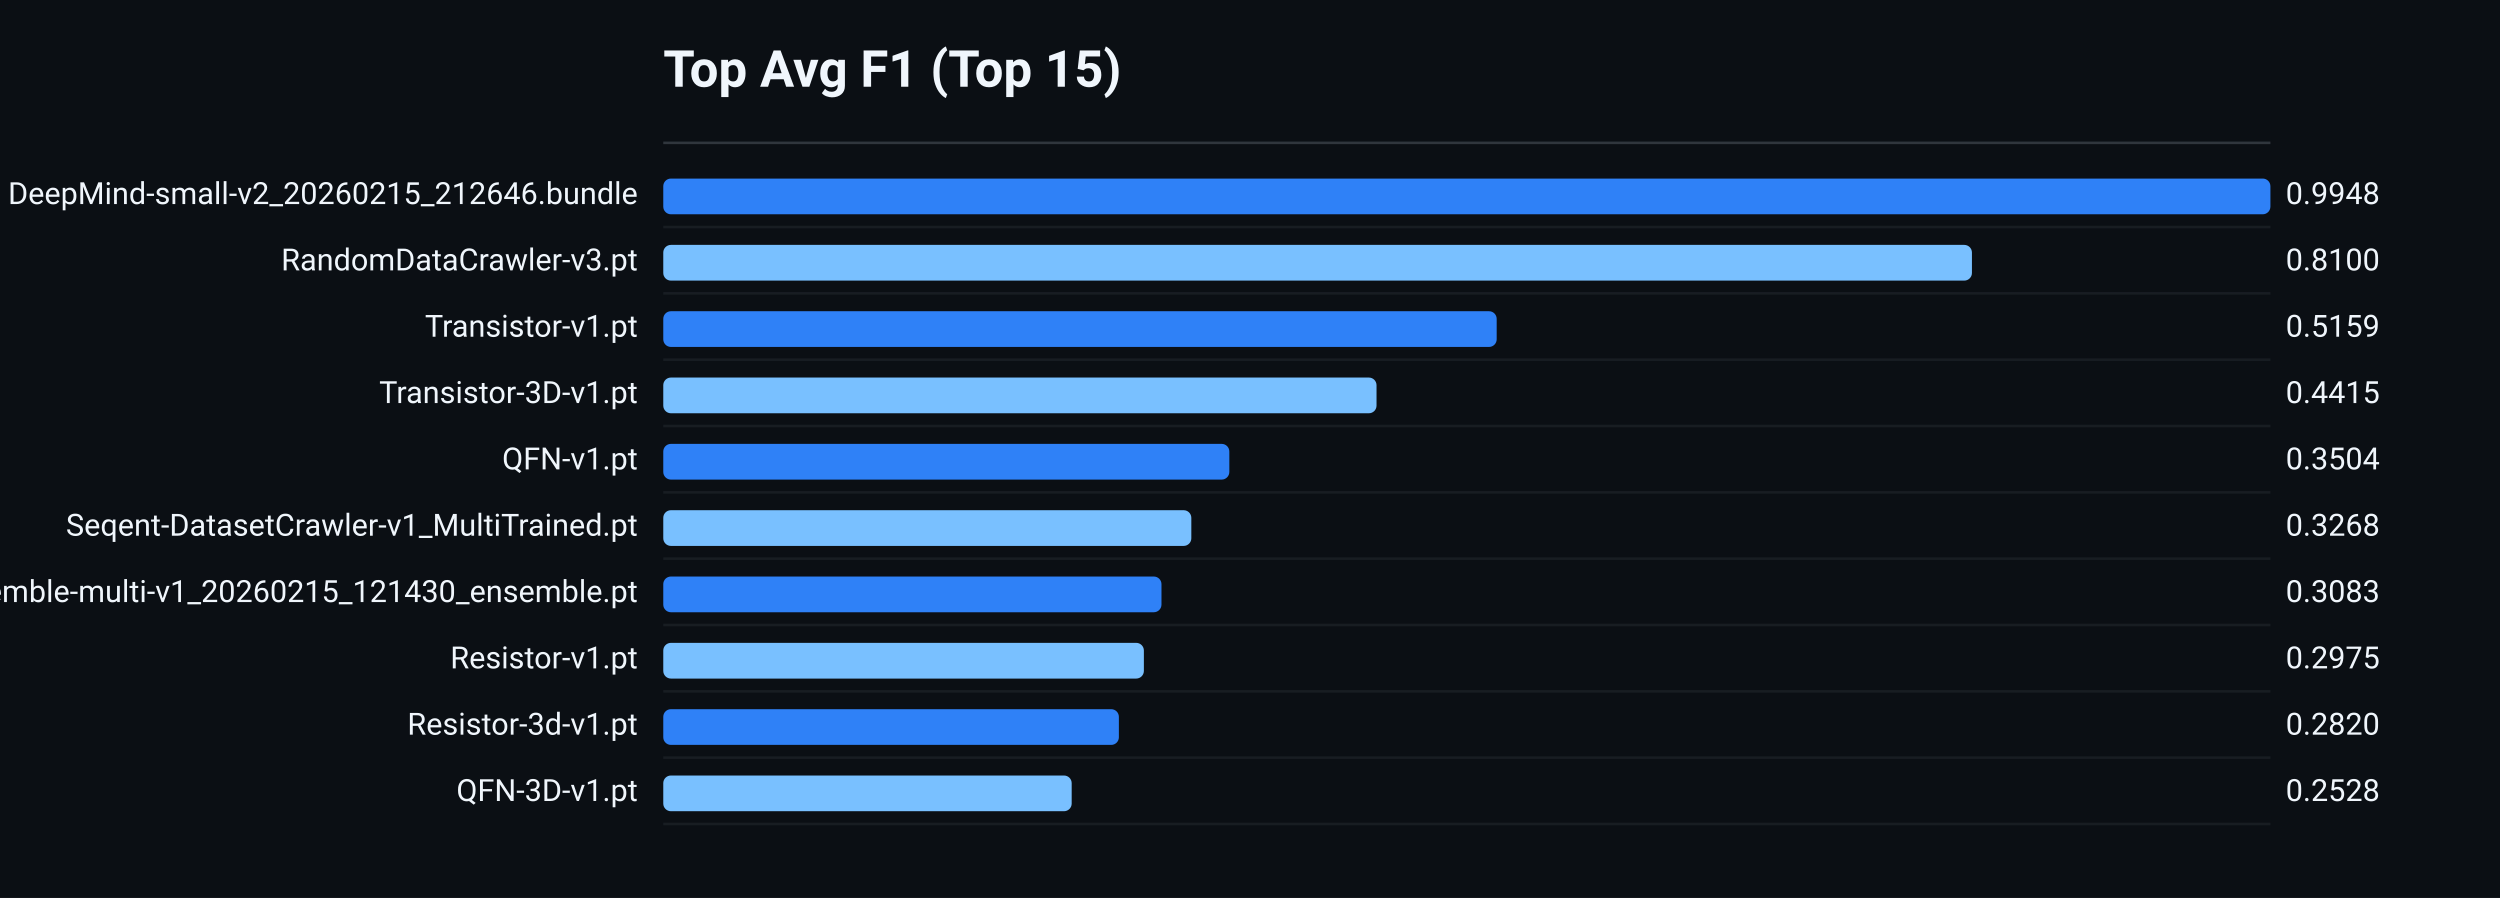
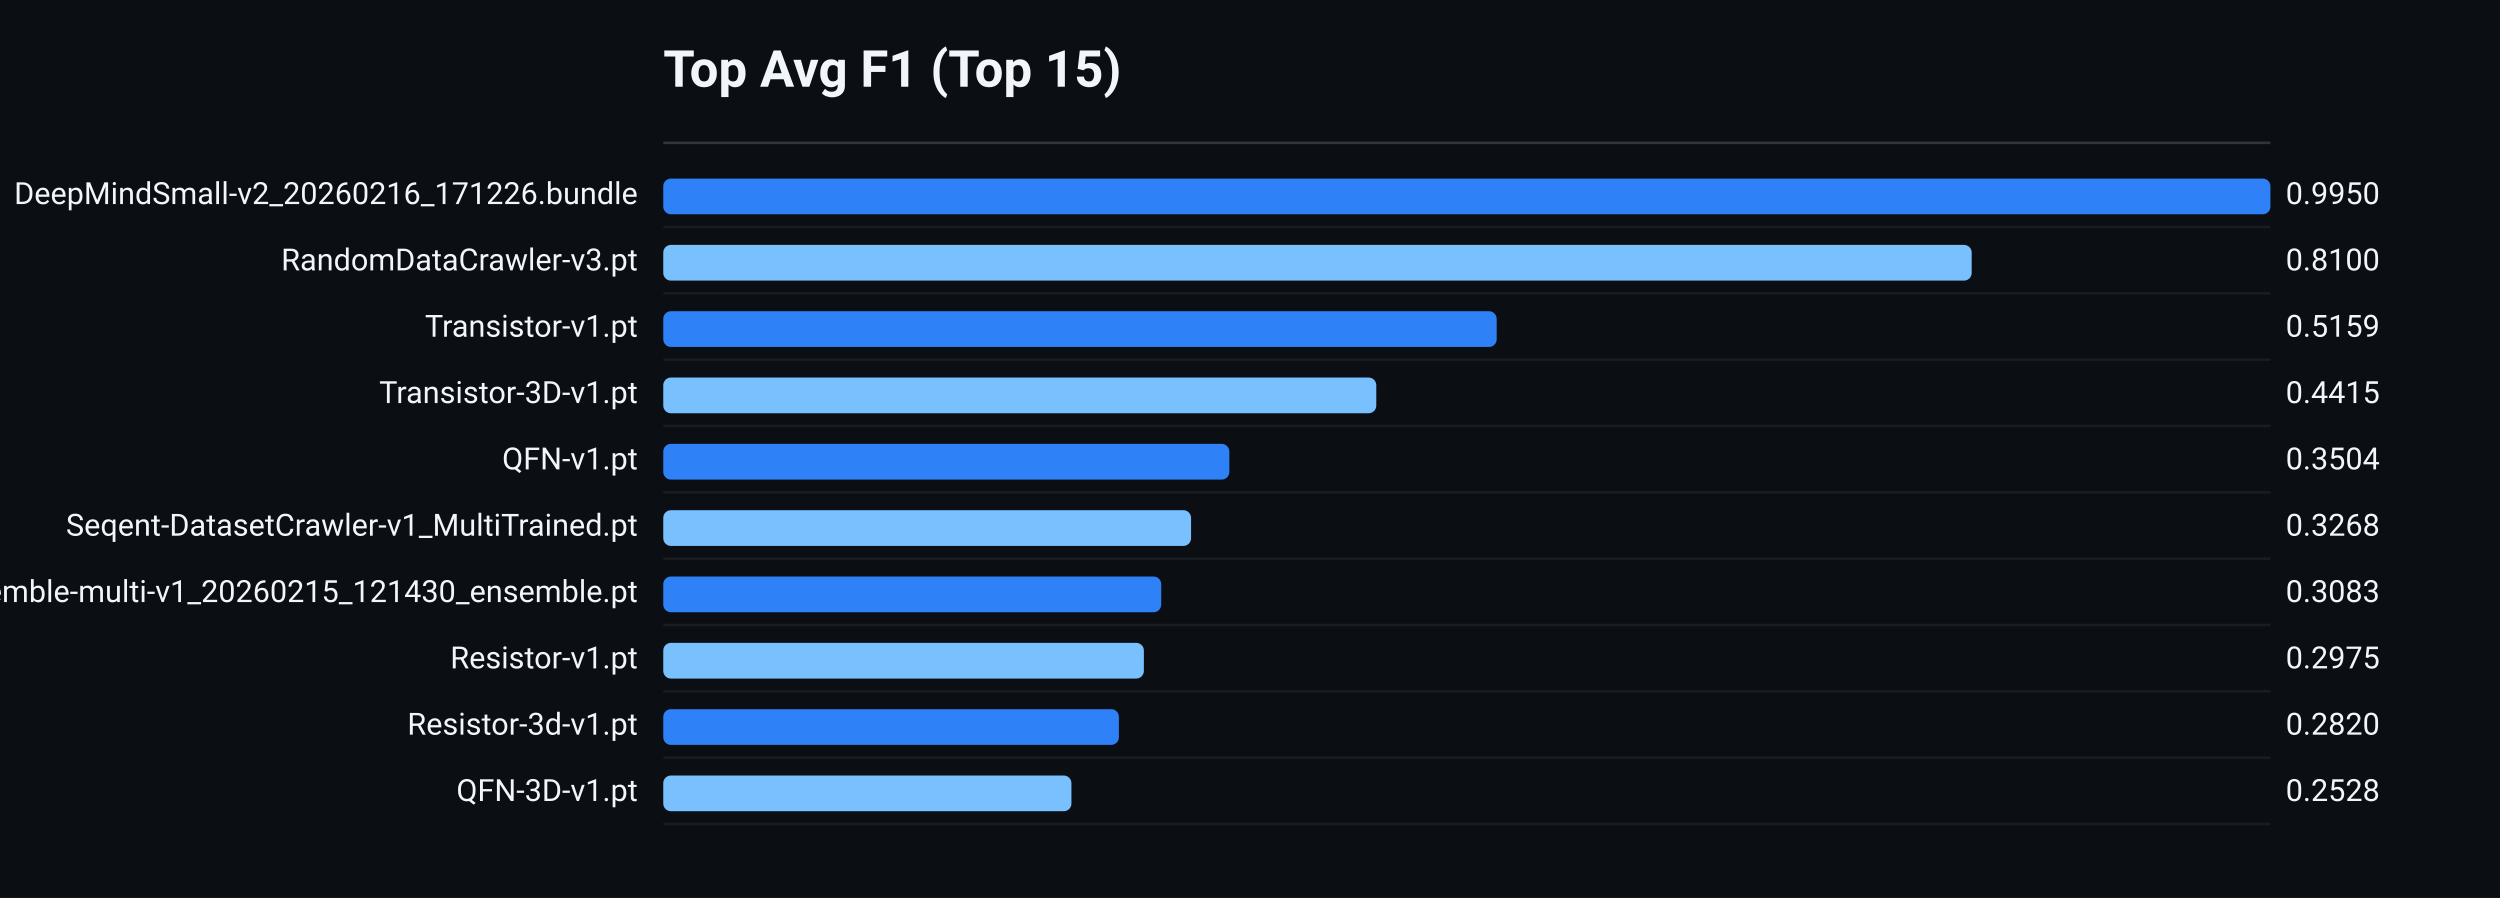
<svg xmlns="http://www.w3.org/2000/svg" width="980" height="352" viewBox="0 0 980 352">
  <rect x="0" y="0" width="980" height="352" fill="#0b0f14" />
  <text x="260" y="34" font-family="ui-sans-serif, system-ui, -apple-system, Segoe UI, Roboto, Arial" font-size="20" font-weight="700" fill="#f0f6fc">Top Avg F1 (Top 15)</text>
  <line x1="260" y1="56" x2="890" y2="56" stroke="#30363d" stroke-width="1" />
  <line x1="260" y1="89" x2="890" y2="89" stroke="#30363d" stroke-width="1" opacity="0.35" />
-   <text x="250" y="80" text-anchor="end" font-family="ui-sans-serif, system-ui, -apple-system, Segoe UI, Roboto, Arial" font-size="12" fill="#f0f6fc">DeepMind-small-v2_20260215_212646.bundle</text>
+   <text x="250" y="80" text-anchor="end" font-family="ui-sans-serif, system-ui, -apple-system, Segoe UI, Roboto, Arial" font-size="12" fill="#f0f6fc">DeepMindSmall-v2_20260216_171226.bundle</text>
  <rect x="260" y="70.0" width="630.0" height="14" rx="3" fill="#2f81f7" />
-   <text x="896" y="80" text-anchor="start" font-family="ui-sans-serif, system-ui, -apple-system, Segoe UI, Roboto, Arial" font-size="12" fill="#f0f6fc">0.9948</text>
+   <text x="896" y="80" text-anchor="start" font-family="ui-sans-serif, system-ui, -apple-system, Segoe UI, Roboto, Arial" font-size="12" fill="#f0f6fc">0.9950</text>
  <line x1="260" y1="115" x2="890" y2="115" stroke="#30363d" stroke-width="1" opacity="0.35" />
  <text x="250" y="106" text-anchor="end" font-family="ui-sans-serif, system-ui, -apple-system, Segoe UI, Roboto, Arial" font-size="12" fill="#f0f6fc">RandomDataCrawler-v3.pt</text>
-   <rect x="260" y="96.0" width="513.0" height="14" rx="3" fill="#79c0ff" />
+   <rect x="260" y="96.0" width="512.9" height="14" rx="3" fill="#79c0ff" />
  <text x="896" y="106" text-anchor="start" font-family="ui-sans-serif, system-ui, -apple-system, Segoe UI, Roboto, Arial" font-size="12" fill="#f0f6fc">0.8100</text>
  <line x1="260" y1="141" x2="890" y2="141" stroke="#30363d" stroke-width="1" opacity="0.35" />
  <text x="250" y="132" text-anchor="end" font-family="ui-sans-serif, system-ui, -apple-system, Segoe UI, Roboto, Arial" font-size="12" fill="#f0f6fc">Transistor-v1.pt</text>
  <rect x="260" y="122.0" width="326.7" height="14" rx="3" fill="#2f81f7" />
  <text x="896" y="132" text-anchor="start" font-family="ui-sans-serif, system-ui, -apple-system, Segoe UI, Roboto, Arial" font-size="12" fill="#f0f6fc">0.5159</text>
  <line x1="260" y1="167" x2="890" y2="167" stroke="#30363d" stroke-width="1" opacity="0.35" />
  <text x="250" y="158" text-anchor="end" font-family="ui-sans-serif, system-ui, -apple-system, Segoe UI, Roboto, Arial" font-size="12" fill="#f0f6fc">Transistor-3D-v1.pt</text>
-   <rect x="260" y="148.0" width="279.6" height="14" rx="3" fill="#79c0ff" />
+   <rect x="260" y="148.0" width="279.5" height="14" rx="3" fill="#79c0ff" />
  <text x="896" y="158" text-anchor="start" font-family="ui-sans-serif, system-ui, -apple-system, Segoe UI, Roboto, Arial" font-size="12" fill="#f0f6fc">0.4415</text>
  <line x1="260" y1="193" x2="890" y2="193" stroke="#30363d" stroke-width="1" opacity="0.35" />
  <text x="250" y="184" text-anchor="end" font-family="ui-sans-serif, system-ui, -apple-system, Segoe UI, Roboto, Arial" font-size="12" fill="#f0f6fc">QFN-v1.pt</text>
  <rect x="260" y="174.0" width="221.9" height="14" rx="3" fill="#2f81f7" />
  <text x="896" y="184" text-anchor="start" font-family="ui-sans-serif, system-ui, -apple-system, Segoe UI, Roboto, Arial" font-size="12" fill="#f0f6fc">0.3504</text>
  <line x1="260" y1="219" x2="890" y2="219" stroke="#30363d" stroke-width="1" opacity="0.35" />
  <text x="250" y="210" text-anchor="end" font-family="ui-sans-serif, system-ui, -apple-system, Segoe UI, Roboto, Arial" font-size="12" fill="#f0f6fc">Seqent-DatasetCrawler-v1_MultiTrained.pt</text>
-   <rect x="260" y="200.0" width="207.0" height="14" rx="3" fill="#79c0ff" />
+   <rect x="260" y="200.0" width="206.9" height="14" rx="3" fill="#79c0ff" />
  <text x="896" y="210" text-anchor="start" font-family="ui-sans-serif, system-ui, -apple-system, Segoe UI, Roboto, Arial" font-size="12" fill="#f0f6fc">0.3268</text>
  <line x1="260" y1="245" x2="890" y2="245" stroke="#30363d" stroke-width="1" opacity="0.35" />
  <text x="250" y="236" text-anchor="end" font-family="ui-sans-serif, system-ui, -apple-system, Segoe UI, Roboto, Arial" font-size="12" fill="#f0f6fc">Resistor-ensemble-multi-v1_20260215_121430_ensemble.pt</text>
-   <rect x="260" y="226.0" width="195.3" height="14" rx="3" fill="#2f81f7" />
+   <rect x="260" y="226.0" width="195.2" height="14" rx="3" fill="#2f81f7" />
  <text x="896" y="236" text-anchor="start" font-family="ui-sans-serif, system-ui, -apple-system, Segoe UI, Roboto, Arial" font-size="12" fill="#f0f6fc">0.3083</text>
  <line x1="260" y1="271" x2="890" y2="271" stroke="#30363d" stroke-width="1" opacity="0.35" />
  <text x="250" y="262" text-anchor="end" font-family="ui-sans-serif, system-ui, -apple-system, Segoe UI, Roboto, Arial" font-size="12" fill="#f0f6fc">Resistor-v1.pt</text>
  <rect x="260" y="252.0" width="188.4" height="14" rx="3" fill="#79c0ff" />
  <text x="896" y="262" text-anchor="start" font-family="ui-sans-serif, system-ui, -apple-system, Segoe UI, Roboto, Arial" font-size="12" fill="#f0f6fc">0.2975</text>
  <line x1="260" y1="297" x2="890" y2="297" stroke="#30363d" stroke-width="1" opacity="0.35" />
  <text x="250" y="288" text-anchor="end" font-family="ui-sans-serif, system-ui, -apple-system, Segoe UI, Roboto, Arial" font-size="12" fill="#f0f6fc">Resistor-3d-v1.pt</text>
  <rect x="260" y="278.0" width="178.6" height="14" rx="3" fill="#2f81f7" />
  <text x="896" y="288" text-anchor="start" font-family="ui-sans-serif, system-ui, -apple-system, Segoe UI, Roboto, Arial" font-size="12" fill="#f0f6fc">0.2820</text>
  <line x1="260" y1="323" x2="890" y2="323" stroke="#30363d" stroke-width="1" opacity="0.35" />
  <text x="250" y="314" text-anchor="end" font-family="ui-sans-serif, system-ui, -apple-system, Segoe UI, Roboto, Arial" font-size="12" fill="#f0f6fc">QFN-3D-v1.pt</text>
-   <rect x="260" y="304.0" width="160.1" height="14" rx="3" fill="#79c0ff" />
+   <rect x="260" y="304.0" width="160.0" height="14" rx="3" fill="#79c0ff" />
  <text x="896" y="314" text-anchor="start" font-family="ui-sans-serif, system-ui, -apple-system, Segoe UI, Roboto, Arial" font-size="12" fill="#f0f6fc">0.2528</text>
</svg>
